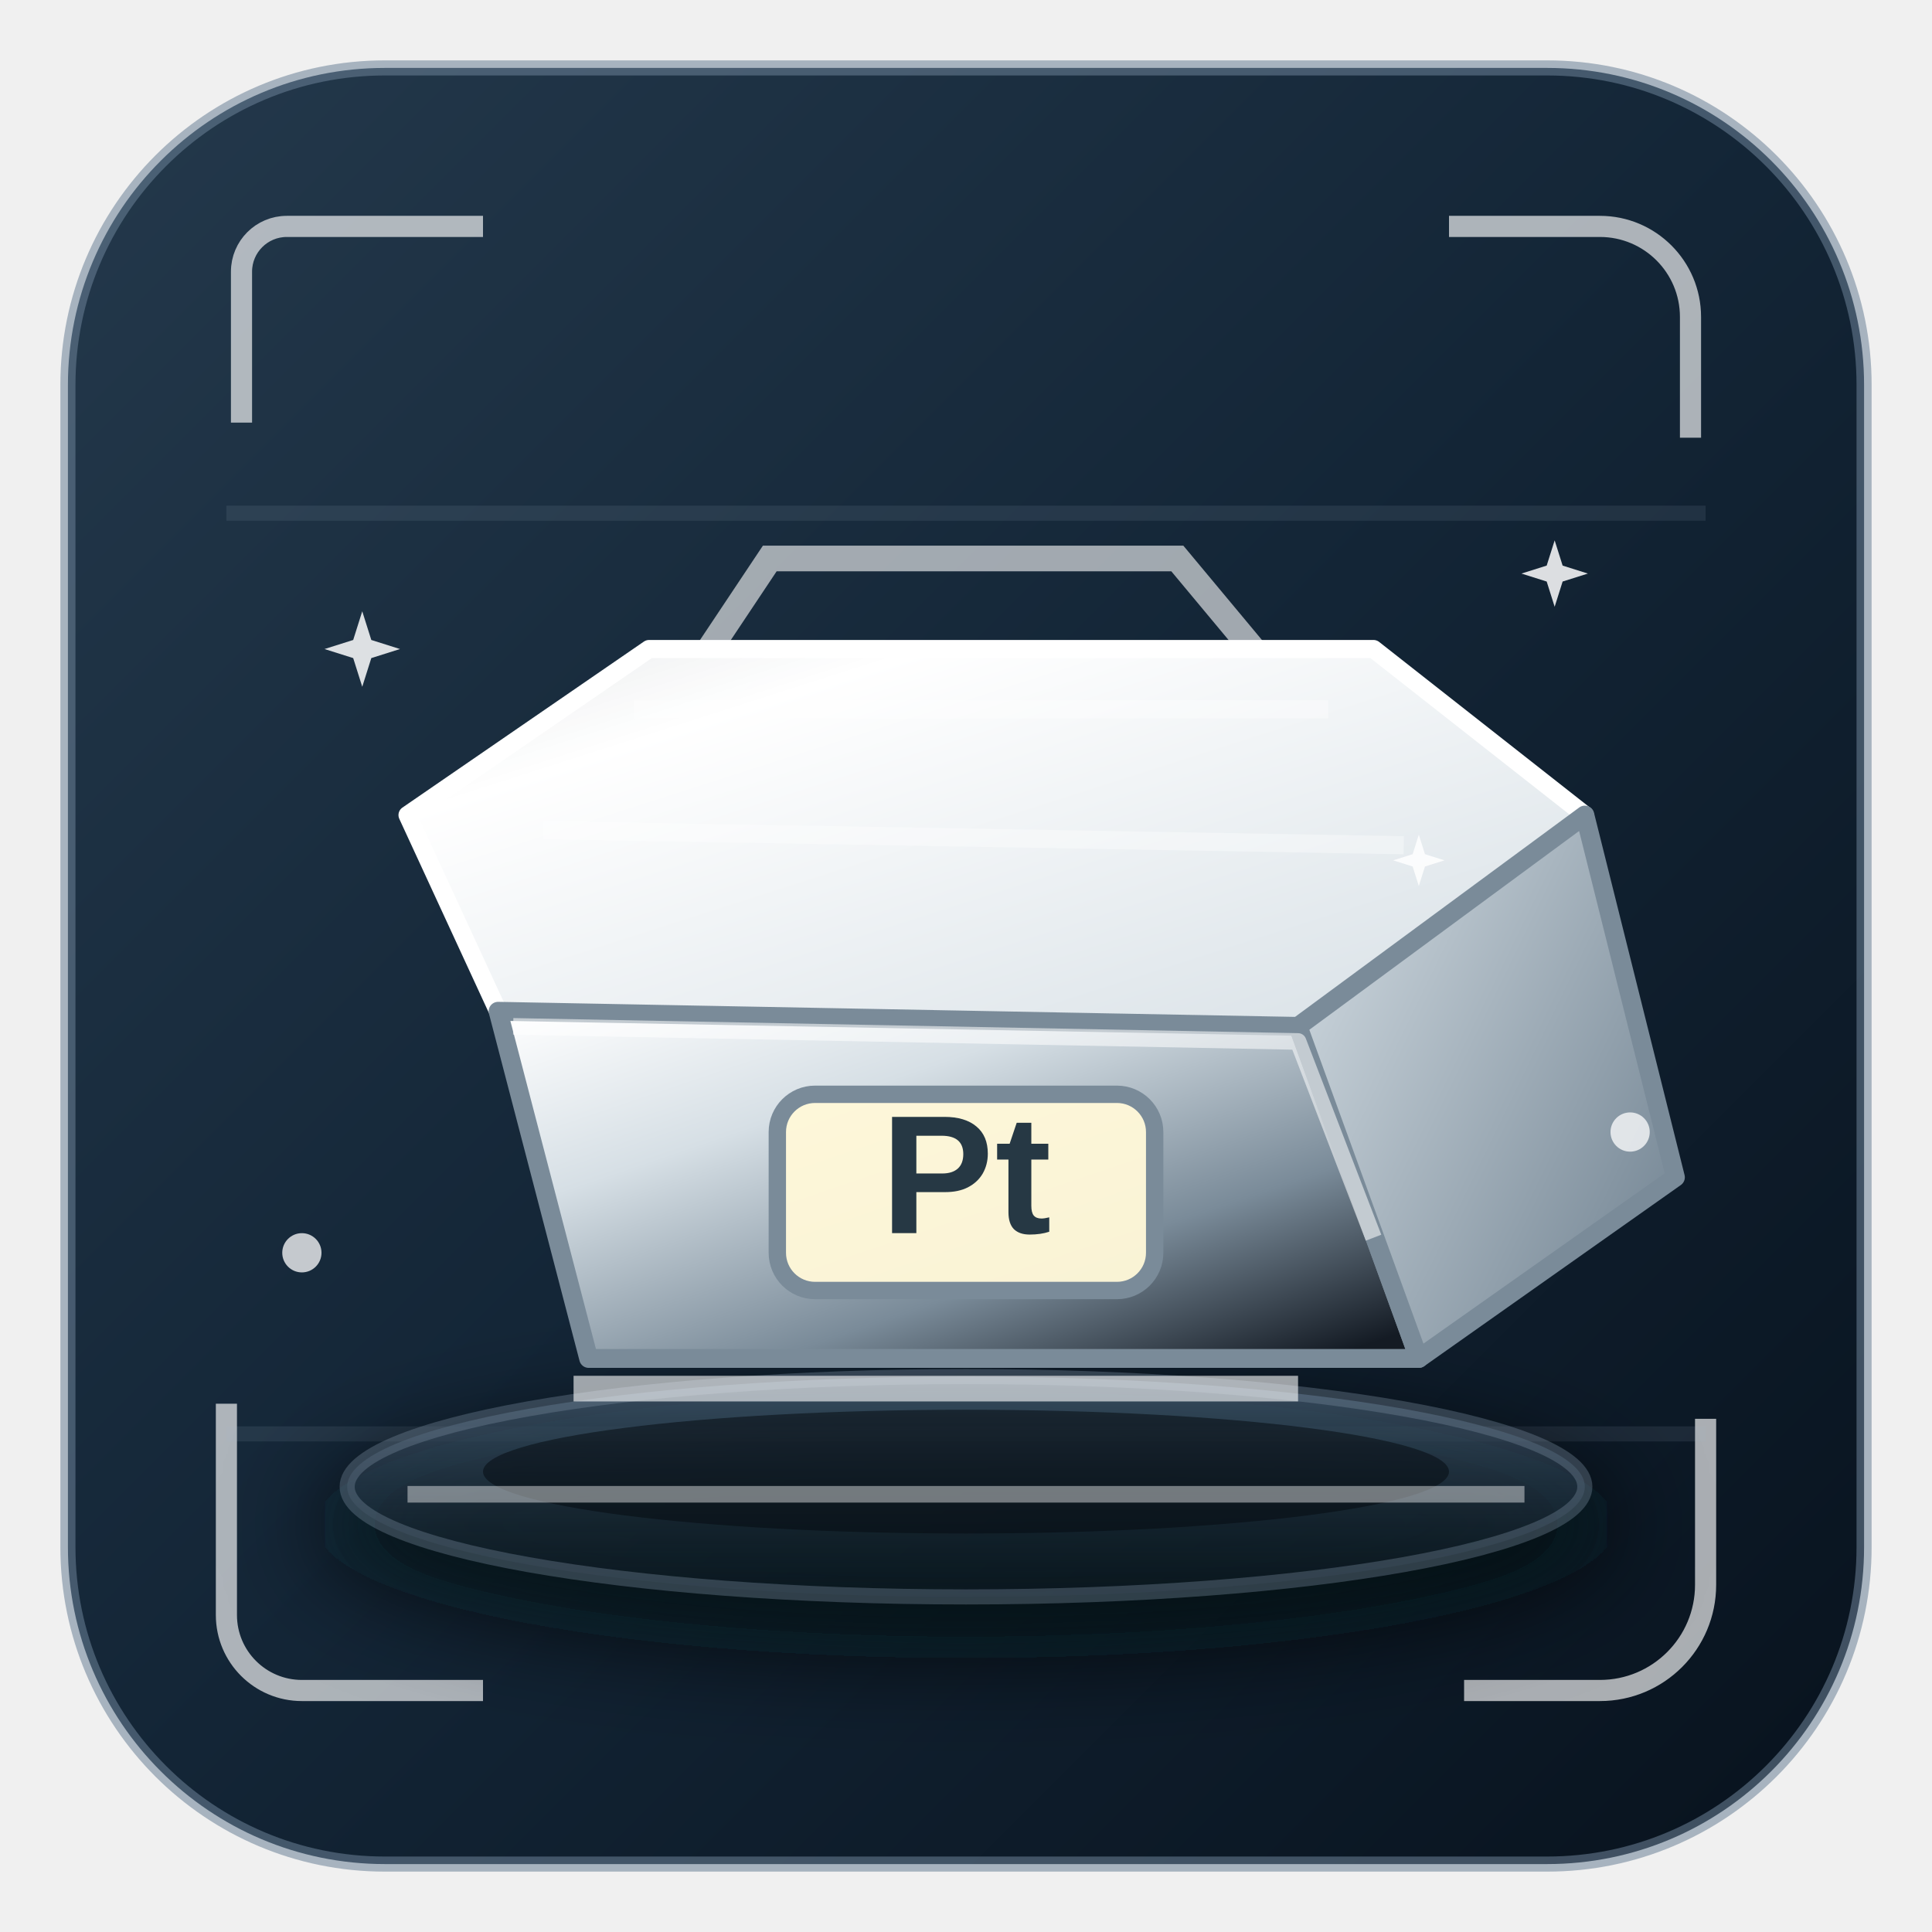
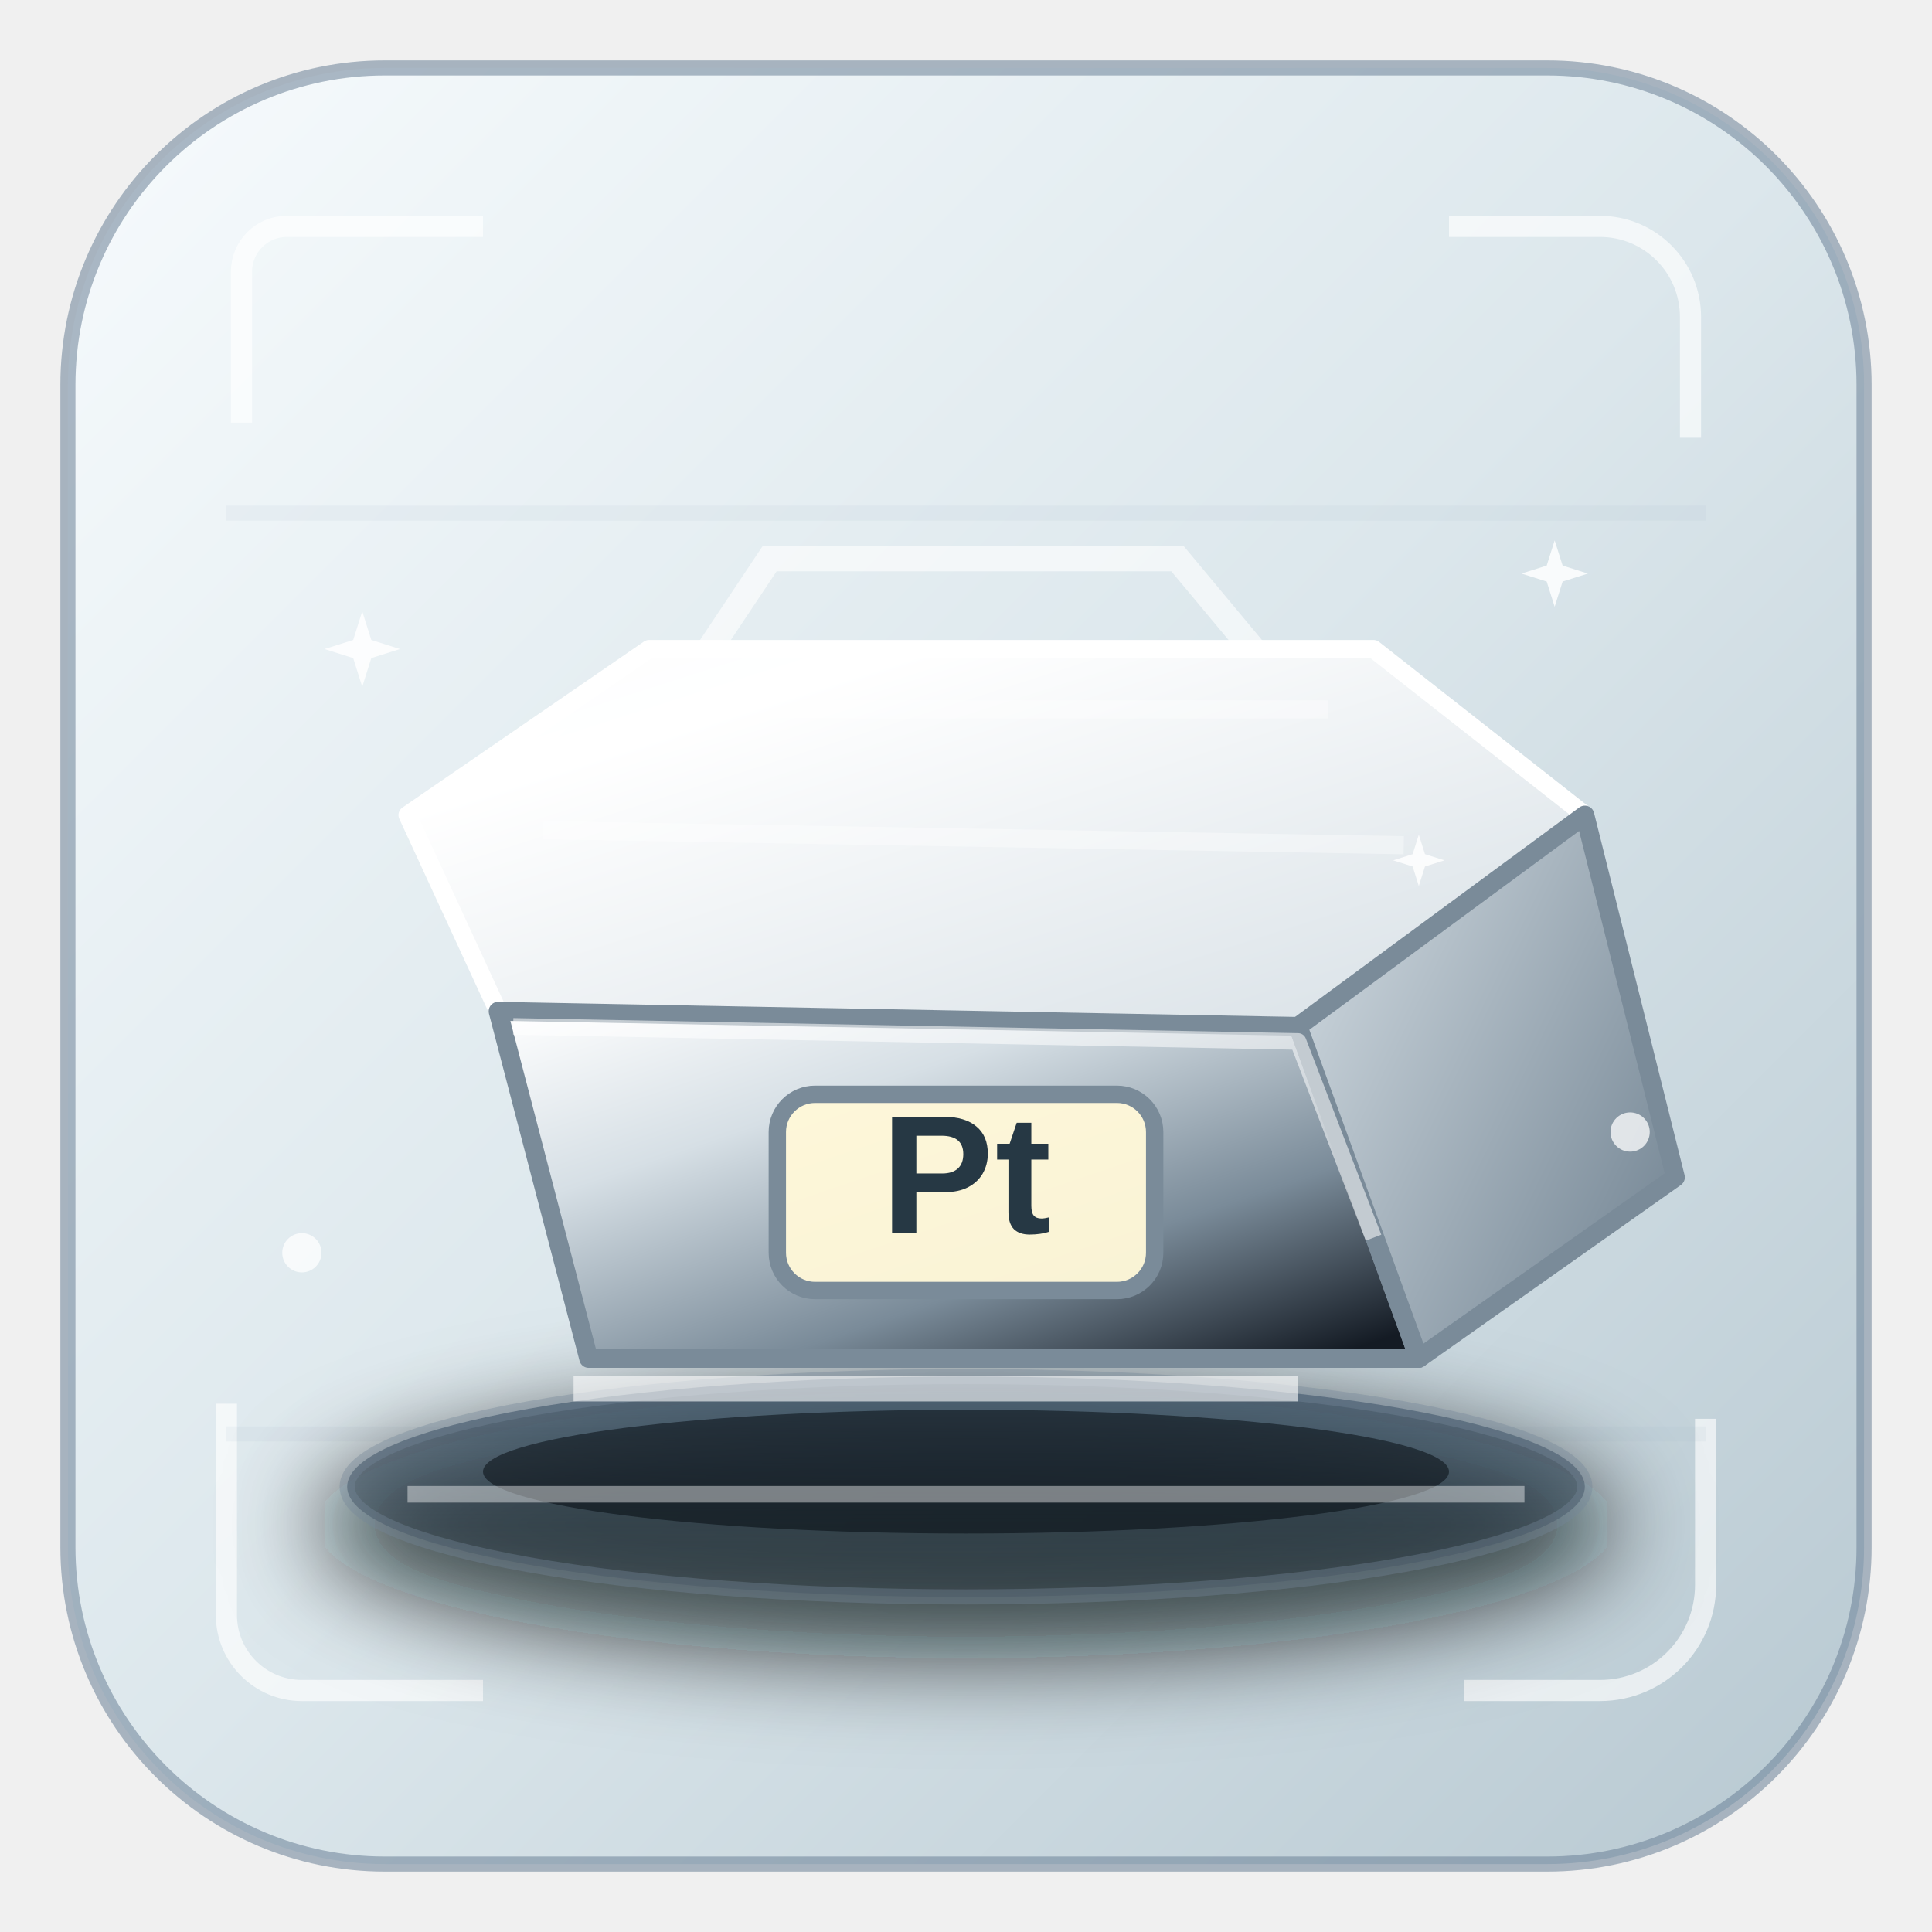
<svg xmlns="http://www.w3.org/2000/svg" width="128" height="128" viewBox="0 0 128 128" role="img" aria-labelledby="omega-platinum-title omega-platinum-desc" data-omega-icon-kind="resource" data-omega-icon-id="platinum">
  <defs>
    <linearGradient id="omega-platinum-bg" x1="0" y1="0" x2="1" y2="1">
-       <stop offset="0" stop-color="#24394c" />
-       <stop offset=".5" stop-color="#132536" />
-       <stop offset="1" stop-color="#08121d" />
+       <stop offset="0" stop-color="#f7fbfd" />
+       <stop offset=".5" stop-color="#dce7ec" />
+       <stop offset="1" stop-color="#b7c8d1" />
    </linearGradient>
    <linearGradient id="omega-platinum-metal" x1="0" y1="0" x2=".9" y2="1">
      <stop offset="0" stop-color="#ffffff" />
      <stop offset=".32" stop-color="#d6dfe5" />
      <stop offset=".7" stop-color="#7a8b99" />
      <stop offset="1" stop-color="#141b24" />
    </linearGradient>
    <linearGradient id="omega-platinum-top" x1="0" y1="0" x2="1" y2="1">
      <stop offset="0" stop-color="#ffffff" stop-opacity=".9" />
      <stop offset=".22" stop-color="#ffffff" />
      <stop offset="1" stop-color="#d6dfe5" />
    </linearGradient>
    <linearGradient id="omega-platinum-side" x1="0" y1="0" x2="1" y2=".7">
      <stop offset="0" stop-color="#d6dfe5" />
      <stop offset="1" stop-color="#7a8b99" />
    </linearGradient>
    <linearGradient id="omega-platinum-floor" x1="0" y1="0" x2="0" y2="1">
      <stop offset="0" stop-color="#41576b" stop-opacity=".85" />
      <stop offset="1" stop-color="#172534" stop-opacity=".25" />
    </linearGradient>
    <filter id="omega-platinum-shadow" x="-40%" y="-40%" width="180%" height="200%">
      <feGaussianBlur stdDeviation="3.1" />
    </filter>
  </defs>
  <rect x="4.5" y="4.5" width="119" height="119" rx="21" fill="url(#omega-platinum-bg)" stroke="#6b8297" stroke-opacity=".55" stroke-width="1" />
  <path d="M16 28V18a3 3 0 0 1 3-3h13M96 15h10a6 6 0 0 1 6 6v8M15 93v14a5 5 0 0 0 5 5h12M97 112h9a7 7 0 0 0 7-7V94" fill="none" stroke="#ffffff" stroke-opacity=".65" stroke-width="1.4" />
  <path d="M15 34H113M15 95H113" stroke="#a5bac8" stroke-opacity=".11" />
  <ellipse cx="64" cy="101" rx="43" ry="8.8" fill="#02070d" opacity=".7" filter="url(#omega-platinum-shadow)" />
  <ellipse cx="64" cy="98.5" rx="41" ry="7.3" fill="url(#omega-platinum-floor)" stroke="#75889a" stroke-opacity=".38" />
  <ellipse cx="64" cy="97.5" rx="32" ry="4.1" fill="#030a10" opacity=".52" />
  <g stroke-linejoin="round">
    <path d="M27 54 43 43 91 43 105 54 86 68 33 67Z" fill="url(#omega-platinum-top)" stroke="#ffffff" stroke-width="1.2" />
    <path d="M33 67 86 68 94 90 39 90Z" fill="url(#omega-platinum-metal)" stroke="#7a8b99" stroke-width="1.25" />
    <path d="M86 68 105 54 111 78 94 90Z" fill="url(#omega-platinum-side)" stroke="#7a8b99" stroke-width="1.25" />
    <path d="M34 68 86 69 91 82" stroke="#ffffff" stroke-opacity=".55" stroke-width="1.1" fill="none" />
    <path d="M42 47 88 47M36 55 93 56" stroke="#ffffff" stroke-opacity=".35" stroke-width="1.2" />
    <rect x="51.5" y="72.5" width="25" height="13" rx="2.5" fill="#fff7d8" fill-opacity=".96" stroke="#7a8b99" stroke-width="1.15" />
    <text x="64" y="81.7" font-size="11.2" font-weight="900" letter-spacing="0.1" text-anchor="middle" font-family="Arial,Helvetica,sans-serif" fill="#263844">Pt</text>
  </g>
  <path d="M47 43 51 37 78 37 83 43M38 92H86" fill="none" stroke="#ffffff" stroke-opacity=".6" stroke-width="1.7" />
  <path d="M24 40.5L24.6 42.4 26.5 43 24.6 43.6 24 45.5 23.4 43.6 21.5 43 23.4 42.4Z" fill="#ffffff" opacity=".85" />
  <path d="M103 35.8L103.528 37.472 105.2 38 103.528 38.528 103 40.2 102.472 38.528 100.8 38 102.472 37.472Z" fill="#ffffff" opacity=".85" />
  <path d="M94 55.3L94.408 56.592 95.7 57 94.408 57.408 94 58.7 93.592 57.408 92.3 57 93.592 56.592Z" fill="#fff" opacity=".85" />
  <path d="M27 99H101" stroke="#ffffff" stroke-opacity=".42" stroke-width="1.1" />
  <circle cx="20" cy="83" r="1.3" fill="#ffffff" opacity=".75" />
  <circle cx="108" cy="75" r="1.3" fill="#ffffff" opacity=".75" />
</svg>
